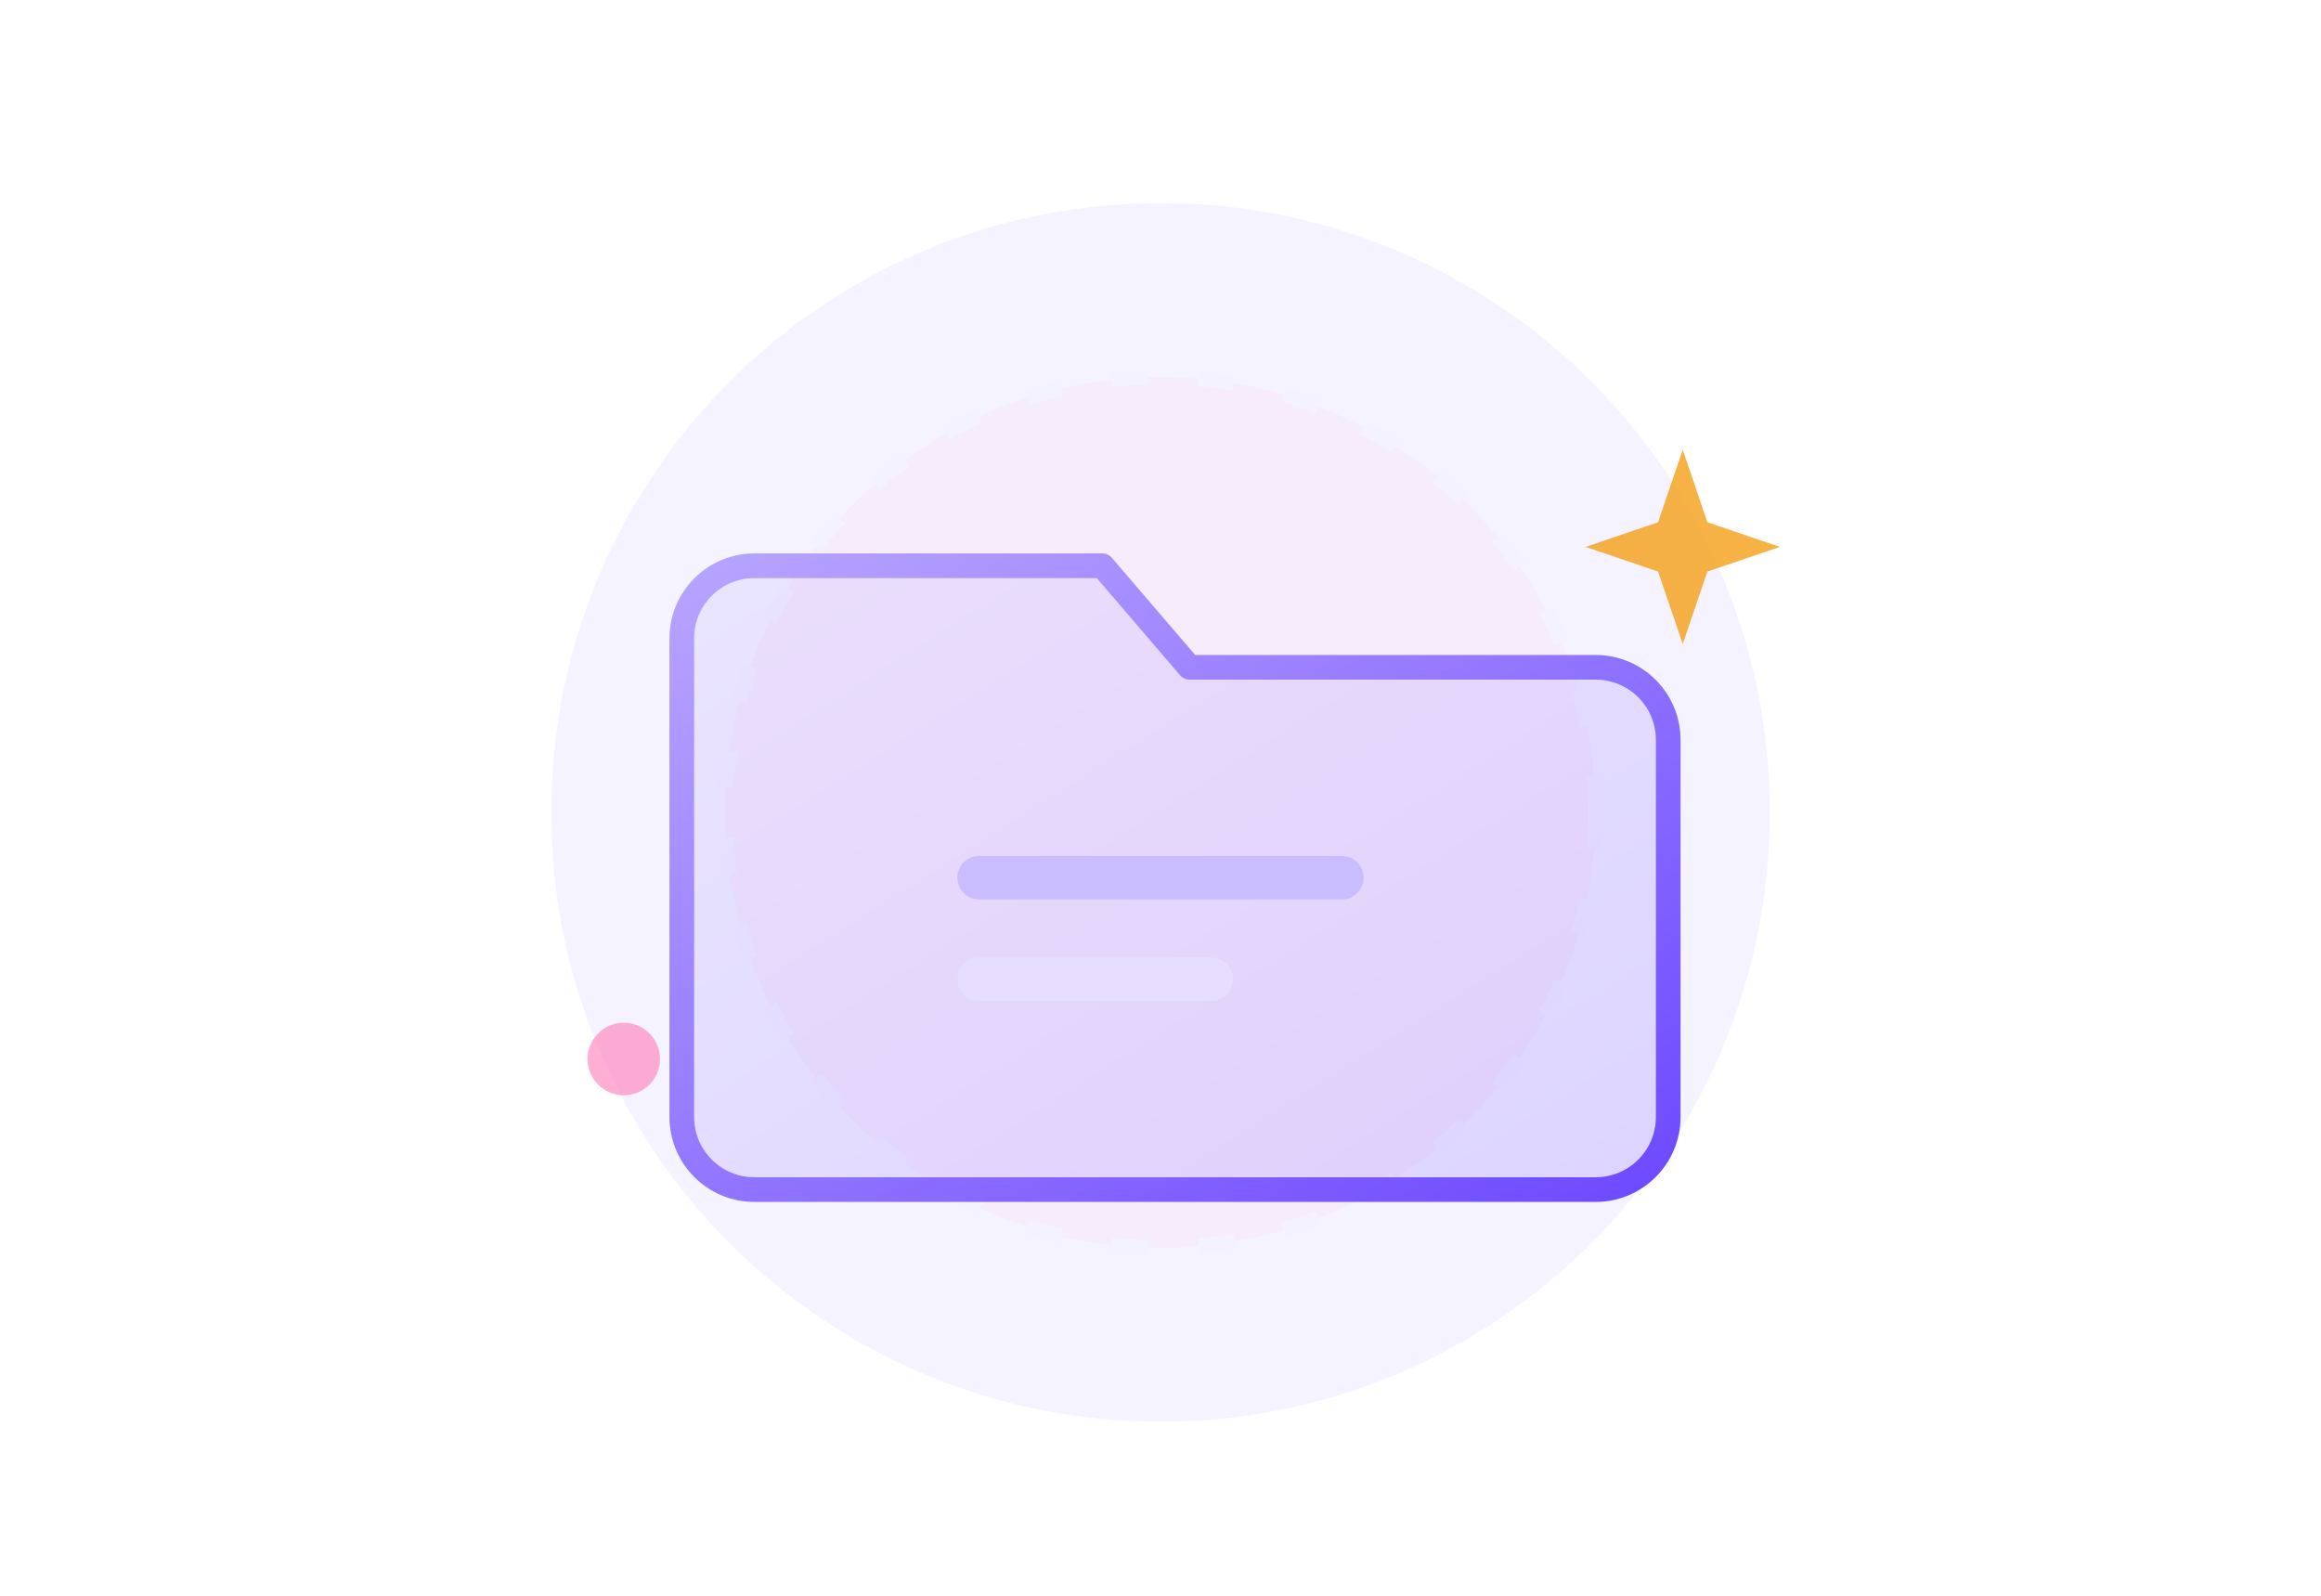
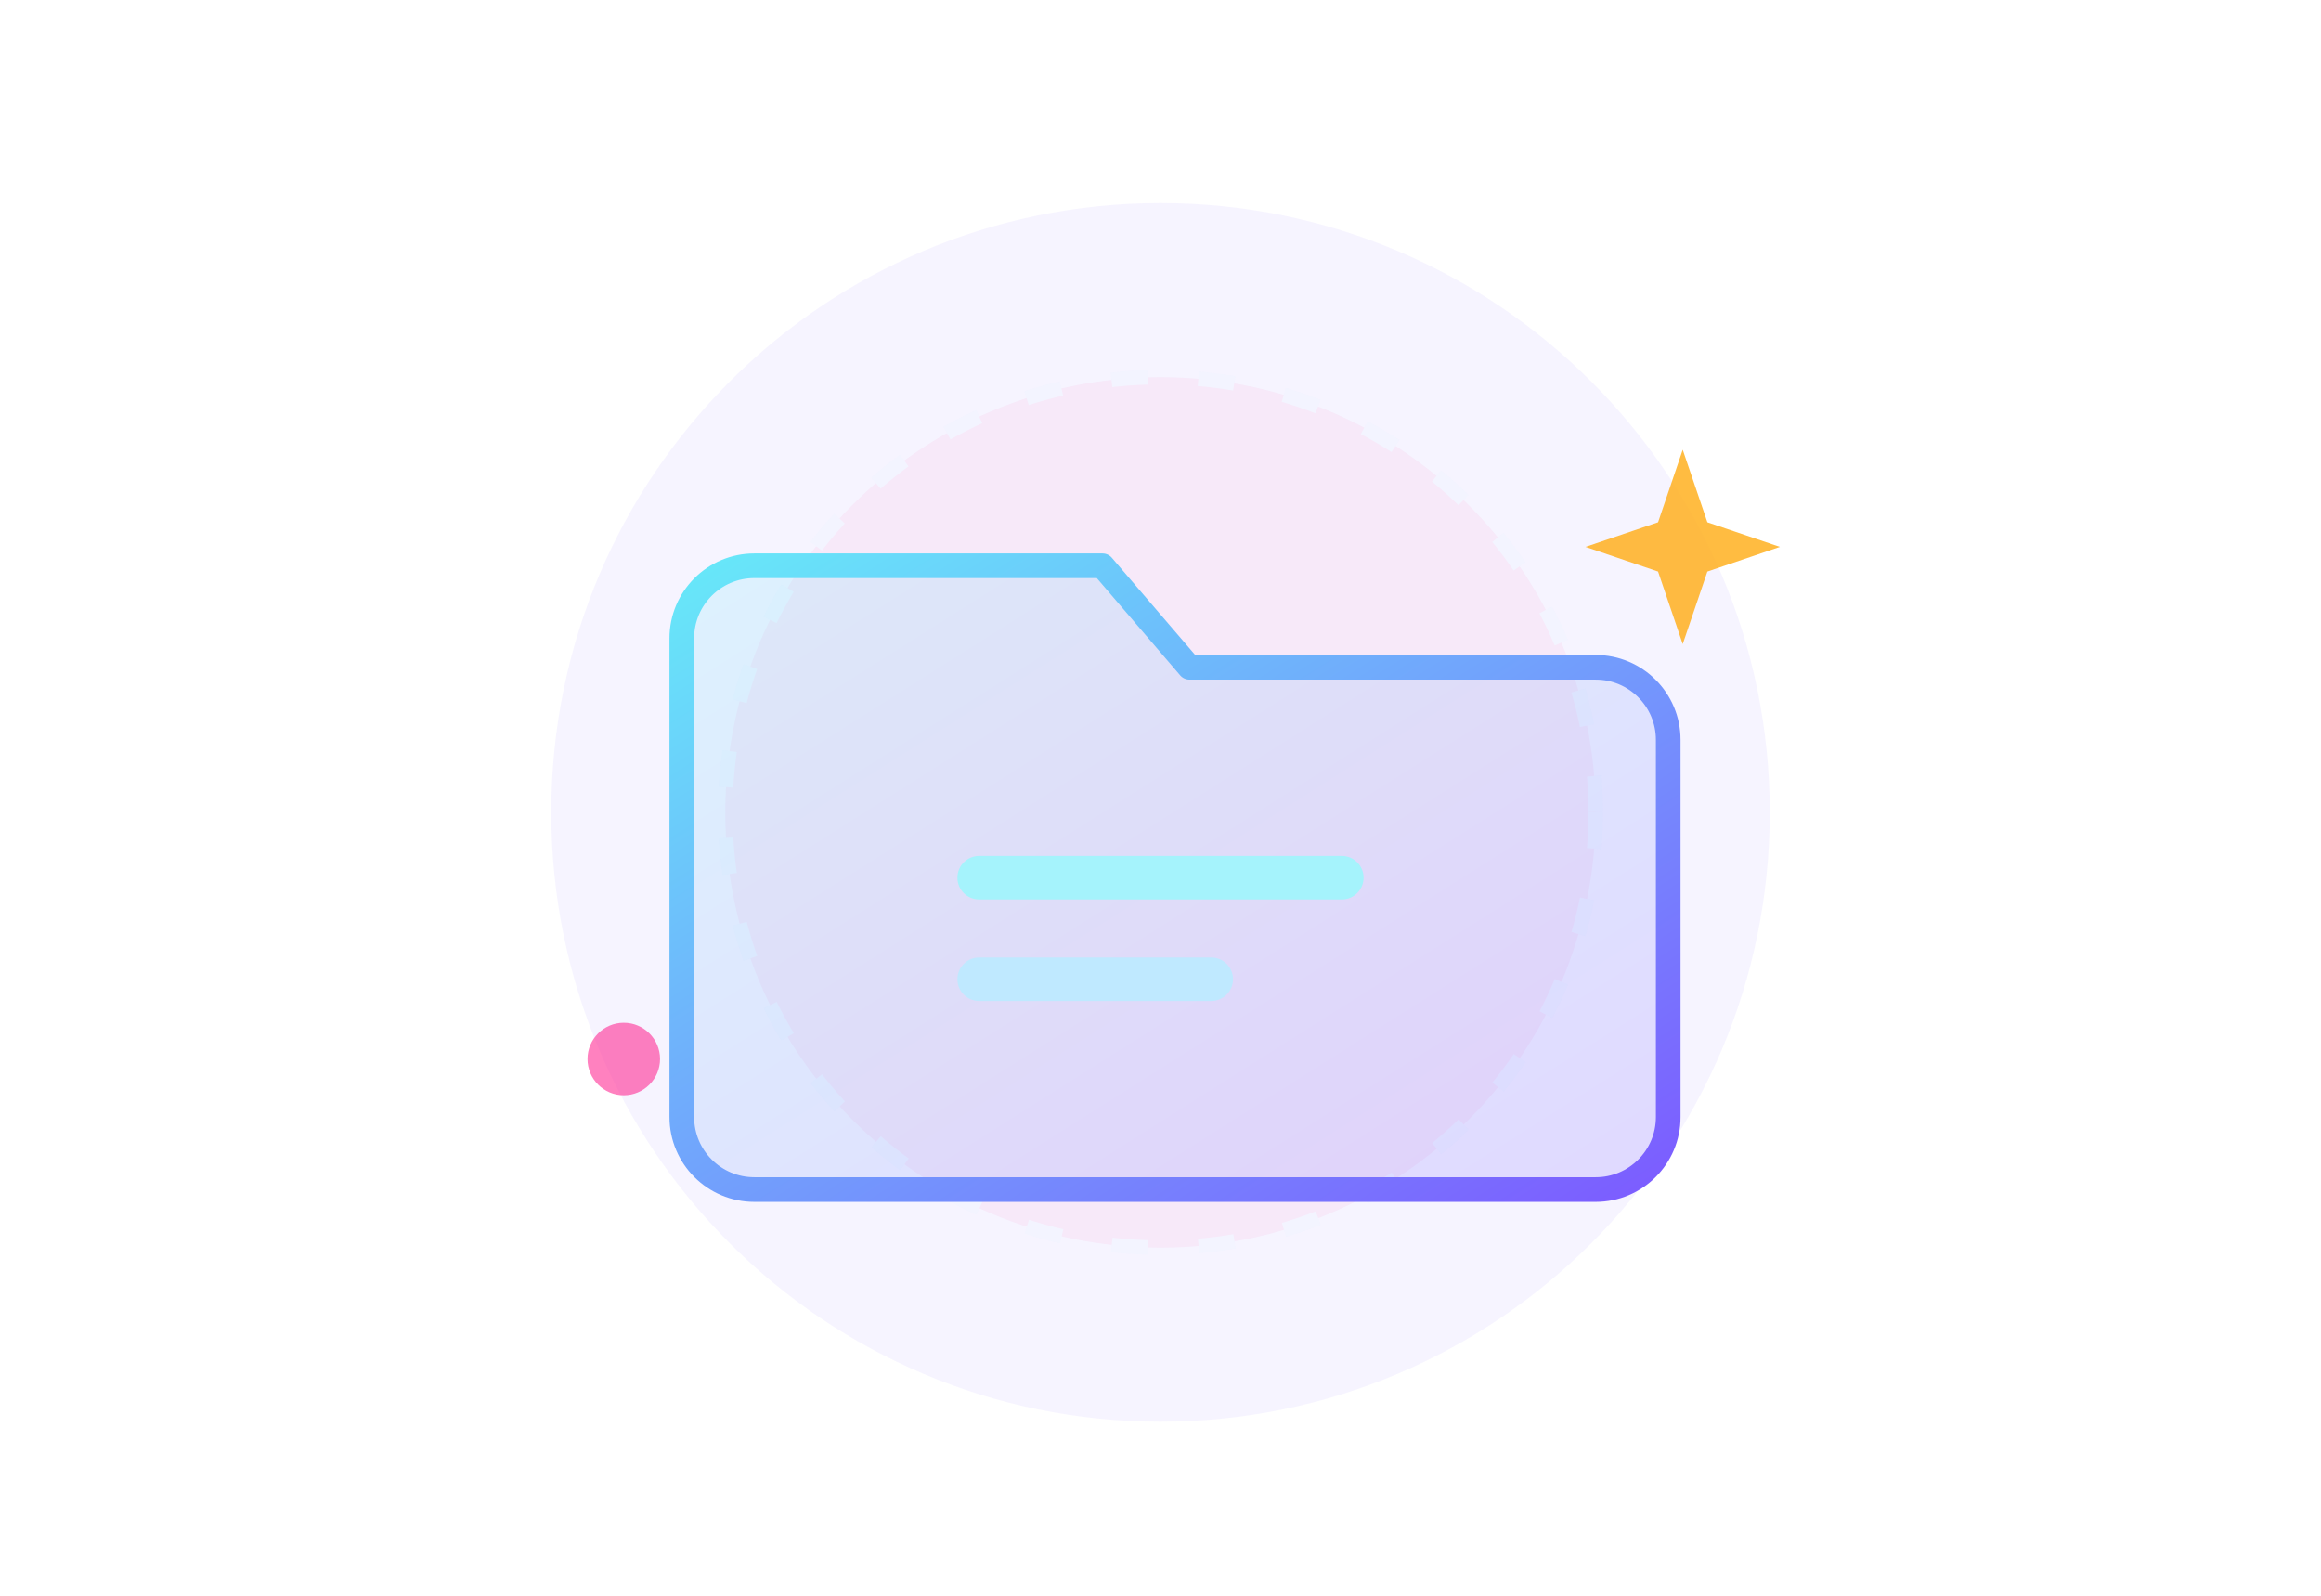
<svg xmlns="http://www.w3.org/2000/svg" viewBox="0 0 320 220" width="320" height="220" role="img" aria-label="Ilustrasi belum ada data">
  <defs>
    <linearGradient id="p" x1="0" y1="0" x2="1" y2="1">
-       <stop offset="0" stop-color="#b7a4ff" />
-       <stop offset="1" stop-color="#6d4aff" />
+       <stop offset="0" stop-color="#67e8f9" />
+       <stop offset="1" stop-color="#7c5cff" />
    </linearGradient>
  </defs>
-   <circle cx="160" cy="112" r="84" fill="#6d4aff" opacity=".07" />
-   <circle cx="160" cy="112" r="60" fill="#ff7ab8" opacity=".06" stroke="#e6ddff" stroke-width="2" stroke-dasharray="5 7" />
+   <circle cx="160" cy="112" r="84" fill="#7c5cff" opacity=".07" />
+   <circle cx="160" cy="112" r="60" fill="#ff2d95" opacity=".06" stroke="#bfe9ff" stroke-width="2" stroke-dasharray="5 7" />
  <g>
    <path d="M104 78h48l12 14h56a10 10 0 0 1 10 10v52a10 10 0 0 1-10 10H104a10 10 0 0 1-10-10V88a10 10 0 0 1 10-10z" fill="url(#p)" opacity=".18" />
    <path d="M104 78h48l12 14h56a10 10 0 0 1 10 10v52a10 10 0 0 1-10 10H104a10 10 0 0 1-10-10V88a10 10 0 0 1 10-10z" fill="none" stroke="url(#p)" stroke-width="3.4" stroke-linejoin="round" />
-     <rect x="132" y="118" width="56" height="6" rx="3" fill="#c9bcff" />
-     <rect x="132" y="132" width="38" height="6" rx="3" fill="#e6ddff" />
+     <rect x="132" y="118" width="56" height="6" rx="3" fill="#a5f3fc" />
+     <rect x="132" y="132" width="38" height="6" rx="3" fill="#bfe9ff" />
  </g>
-   <path d="M232 62l3.4 10 10 3.4-10 3.4-3.4 10-3.4-10-10-3.4 10-3.4z" fill="#f5a524" opacity=".85" />
-   <circle cx="86" cy="146" r="5" fill="#ff7ab8" opacity=".6" />
+   <path d="M232 62l3.4 10 10 3.4-10 3.4-3.4 10-3.4-10-10-3.4 10-3.4z" fill="#ffb020" opacity=".85" />
+   <circle cx="86" cy="146" r="5" fill="#ff2d95" opacity=".6" />
</svg>
